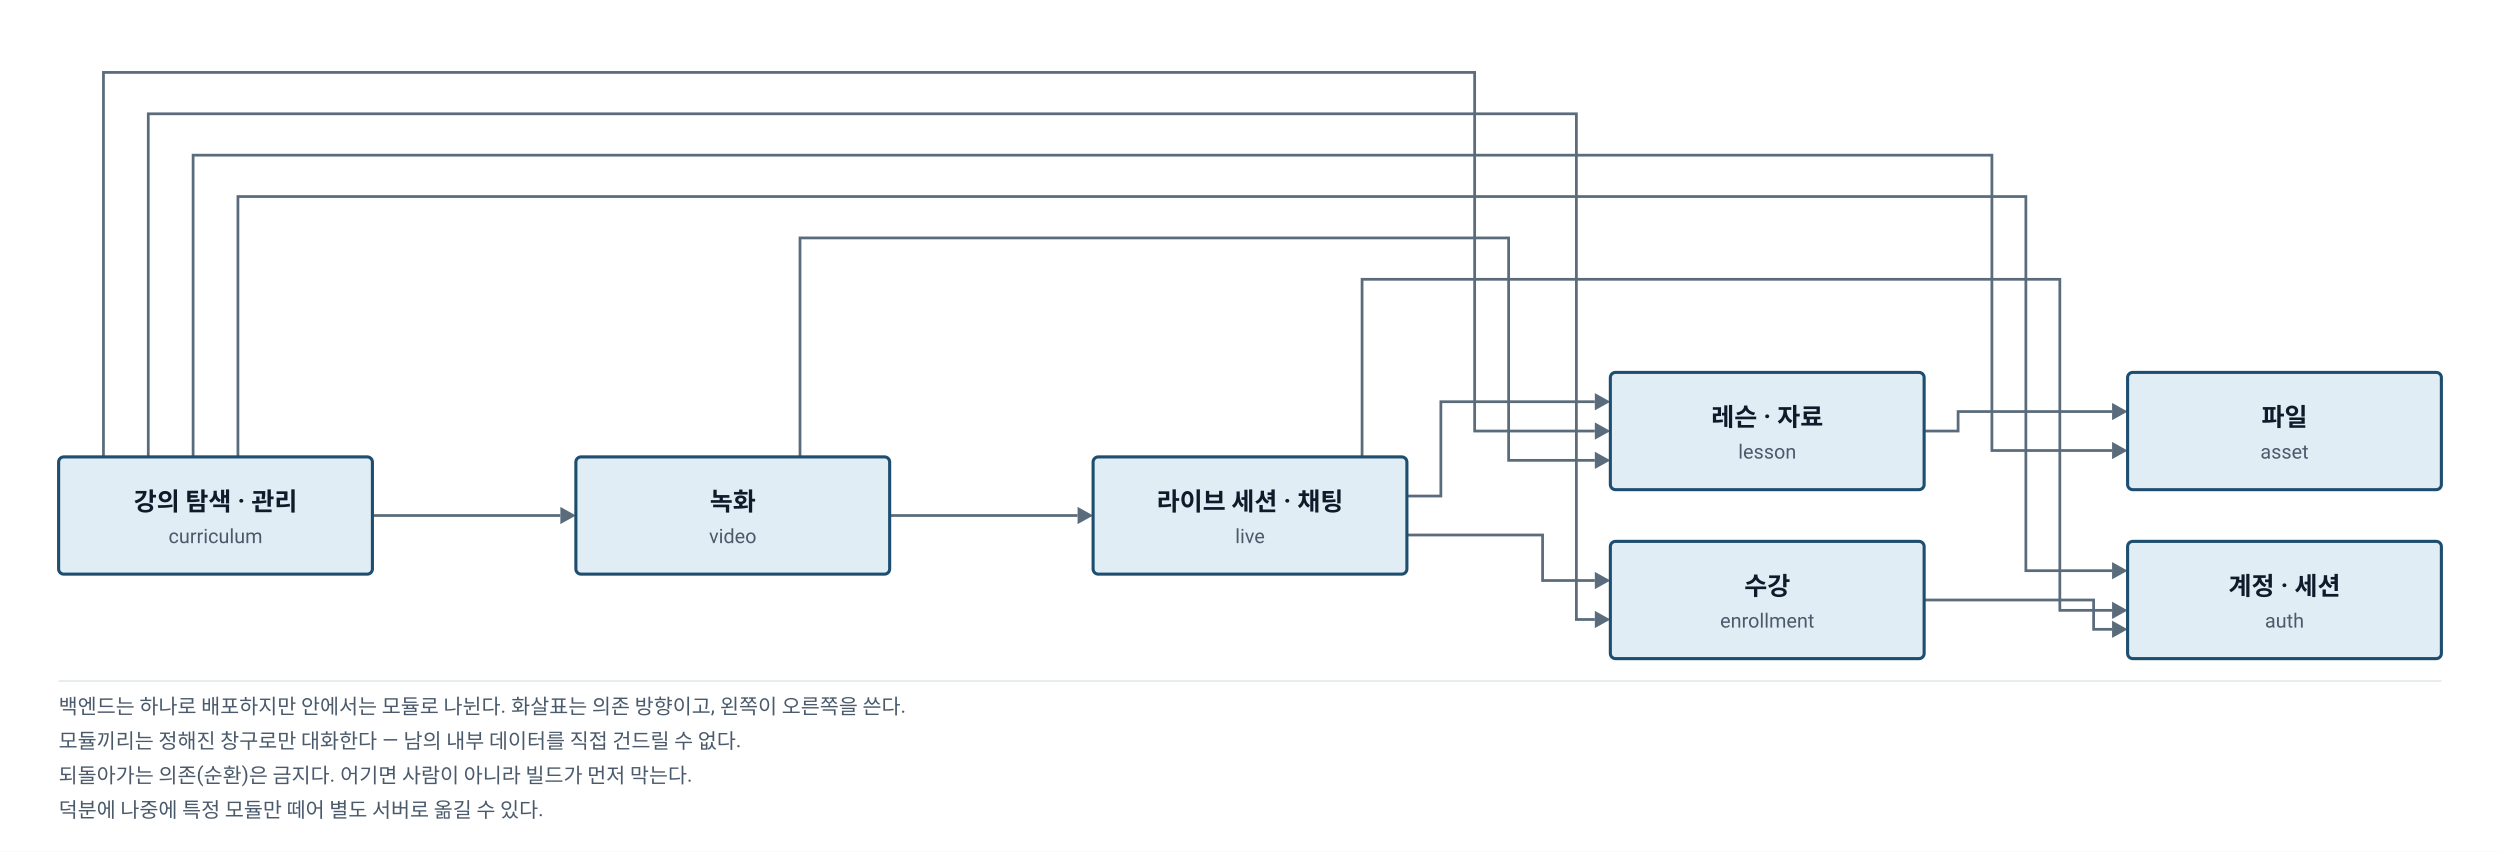
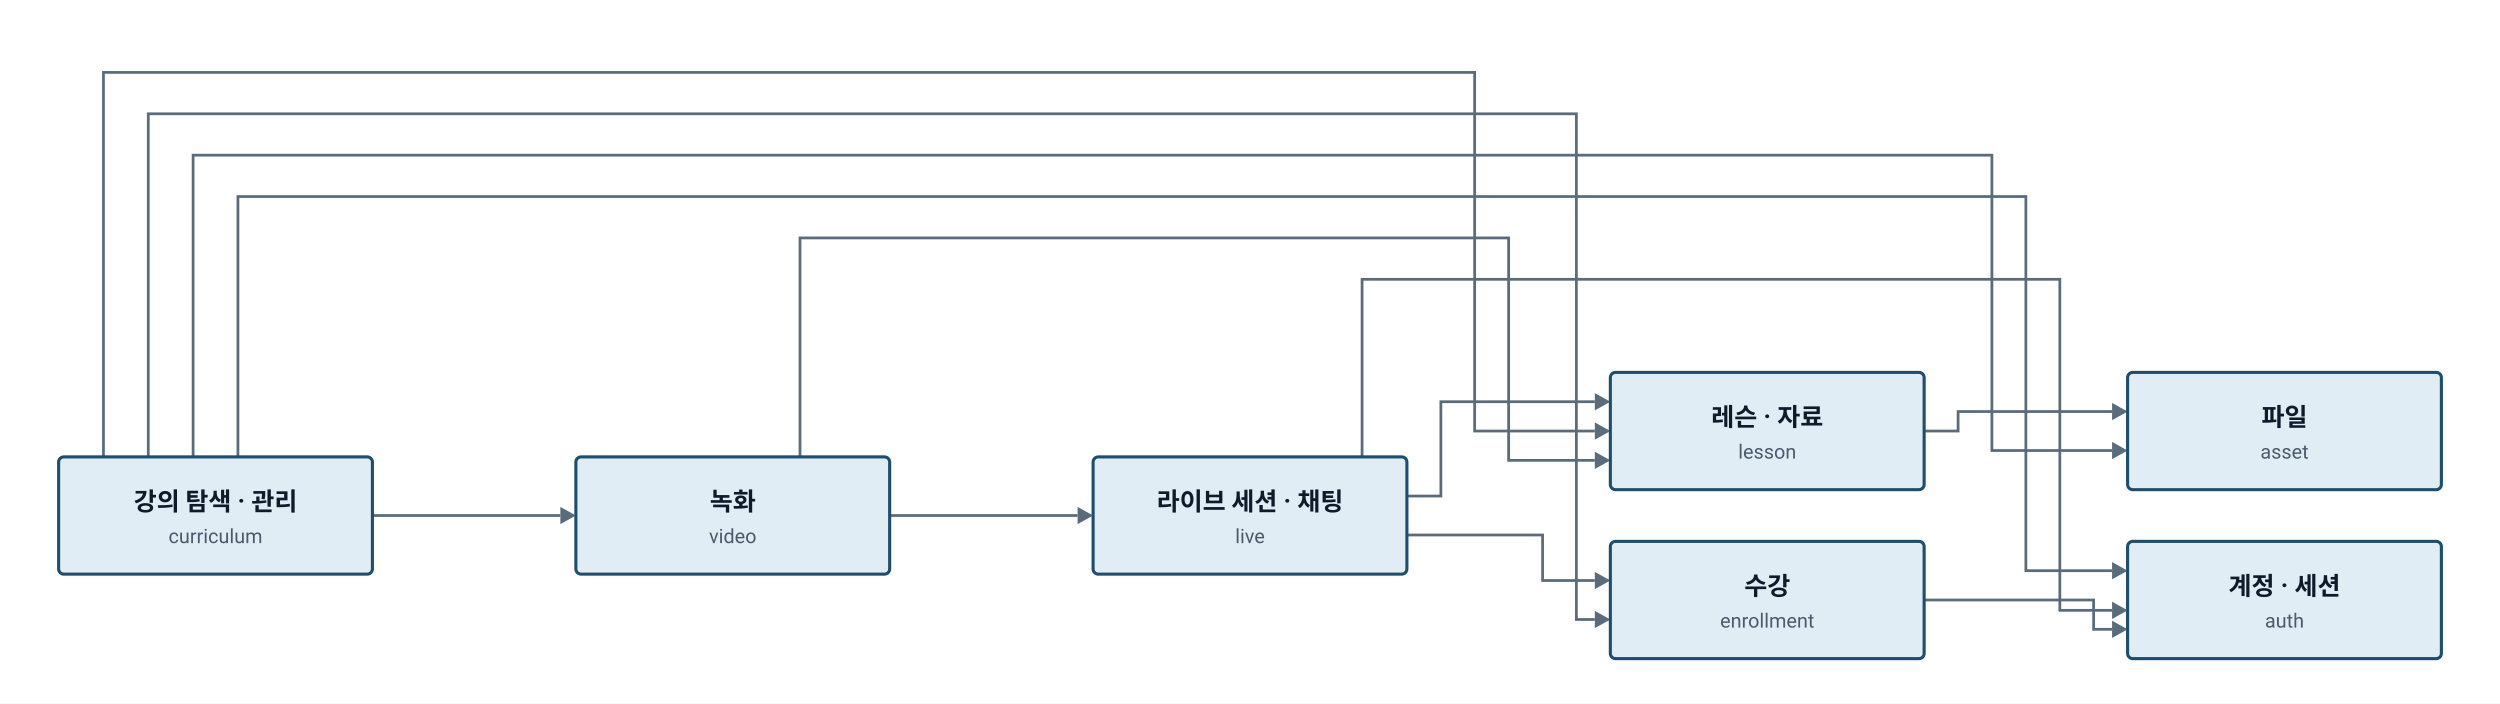
- <svg xmlns="http://www.w3.org/2000/svg" viewBox="0 0 1450 494" width="1450" height="494" role="img">
+ <svg xmlns="http://www.w3.org/2000/svg" viewBox="0 0 1450 408" width="1450" height="408" role="img">
  <style>text{font-family:system-ui,-apple-system,"Segoe UI",Roboto,"Malgun Gothic","Apple SD Gothic Neo","Noto Sans KR",sans-serif}</style>
  <rect width="100%" height="100%" fill="#FFFFFF" />
  <path d="M216.0,299.0 H325.0" fill="none" stroke="#5A6C7B" stroke-width="1.6" />
  <path d="M334.0,299.0 l-9,-5 l0,10 z" fill="#5A6C7B" />
  <path d="M516.0,299.0 H625.0" fill="none" stroke="#5A6C7B" stroke-width="1.6" />
  <path d="M634.0,299.0 l-9,-5 l0,10 z" fill="#5A6C7B" />
  <path d="M816.0,287.7 H835.7 V233.0 H925.0" fill="none" stroke="#5A6C7B" stroke-width="1.6" />
  <path d="M934.0,233.0 l-9,-5 l0,10 z" fill="#5A6C7B" />
  <path d="M816.0,310.3 H894.7 V336.7 H925.0" fill="none" stroke="#5A6C7B" stroke-width="1.6" />
  <path d="M934.0,336.7 l-9,-5 l0,10 z" fill="#5A6C7B" />
  <path d="M1116.0,250.0 H1135.7 V238.7 H1225.0" fill="none" stroke="#5A6C7B" stroke-width="1.6" />
  <path d="M1234.0,238.7 l-9,-5 l0,10 z" fill="#5A6C7B" />
  <path d="M1116.0,348.0 H1214.3 V365.0 H1225.0" fill="none" stroke="#5A6C7B" stroke-width="1.6" />
  <path d="M1234.0,365.0 l-9,-5 l0,10 z" fill="#5A6C7B" />
  <path d="M60.0,265.0 V42.0 H855.3 V250.0 H925.0" fill="none" stroke="#5A6C7B" stroke-width="1.6" />
  <path d="M934.0,250.0 l-9,-5 l0,10 z" fill="#5A6C7B" />
  <path d="M86.0,265.0 V66.0 H914.3 V359.3 H925.0" fill="none" stroke="#5A6C7B" stroke-width="1.6" />
  <path d="M934.0,359.3 l-9,-5 l0,10 z" fill="#5A6C7B" />
  <path d="M112.0,265.0 V90.0 H1155.3 V261.3 H1225.0" fill="none" stroke="#5A6C7B" stroke-width="1.6" />
  <path d="M1234.0,261.3 l-9,-5 l0,10 z" fill="#5A6C7B" />
  <path d="M138.0,265.0 V114.0 H1175.0 V331.0 H1225.0" fill="none" stroke="#5A6C7B" stroke-width="1.6" />
  <path d="M1234.0,331.0 l-9,-5 l0,10 z" fill="#5A6C7B" />
  <path d="M464.0,265.0 V138.0 H875.0 V267.0 H925.0" fill="none" stroke="#5A6C7B" stroke-width="1.6" />
  <path d="M934.0,267.0 l-9,-5 l0,10 z" fill="#5A6C7B" />
  <path d="M790.0,265.0 V162.0 H1194.7 V354.0 H1225.0" fill="none" stroke="#5A6C7B" stroke-width="1.6" />
  <path d="M1234.0,354.0 l-9,-5 l0,10 z" fill="#5A6C7B" />
  <rect x="34.0" y="265.0" width="182.0" height="68.0" rx="3" fill="#E1EDF4" stroke="#1D4E6F" stroke-width="1.8" />
  <text x="125.0" y="296.0" text-anchor="middle" font-size="14.5" font-weight="650" fill="#0F1B2A">강의 탐색 · 관리</text>
  <text x="125.0" y="315.0" text-anchor="middle" font-size="11.5" fill="#4A5A6B">curriculum</text>
  <rect x="334.0" y="265.0" width="182.0" height="68.0" rx="3" fill="#E1EDF4" stroke="#1D4E6F" stroke-width="1.8" />
  <text x="425.0" y="296.0" text-anchor="middle" font-size="14.5" font-weight="650" fill="#0F1B2A">녹화</text>
  <text x="425.0" y="315.0" text-anchor="middle" font-size="11.5" fill="#4A5A6B">video</text>
  <rect x="634.0" y="265.0" width="182.0" height="68.0" rx="3" fill="#E1EDF4" stroke="#1D4E6F" stroke-width="1.8" />
  <text x="725.0" y="296.0" text-anchor="middle" font-size="14.5" font-weight="650" fill="#0F1B2A">라이브 세션 · 채팅</text>
  <text x="725.0" y="315.0" text-anchor="middle" font-size="11.5" fill="#4A5A6B">live</text>
  <rect x="934.0" y="216.0" width="182.0" height="68.0" rx="3" fill="#E1EDF4" stroke="#1D4E6F" stroke-width="1.8" />
  <text x="1025.0" y="247.0" text-anchor="middle" font-size="14.5" font-weight="650" fill="#0F1B2A">레슨 · 자료</text>
  <text x="1025.0" y="266.0" text-anchor="middle" font-size="11.5" fill="#4A5A6B">lesson</text>
  <rect x="934.0" y="314.0" width="182.0" height="68.0" rx="3" fill="#E1EDF4" stroke="#1D4E6F" stroke-width="1.8" />
  <text x="1025.0" y="345.0" text-anchor="middle" font-size="14.5" font-weight="650" fill="#0F1B2A">수강</text>
  <text x="1025.0" y="364.0" text-anchor="middle" font-size="11.5" fill="#4A5A6B">enrollment</text>
  <rect x="1234.0" y="216.0" width="182.0" height="68.0" rx="3" fill="#E1EDF4" stroke="#1D4E6F" stroke-width="1.8" />
  <text x="1325.0" y="247.0" text-anchor="middle" font-size="14.5" font-weight="650" fill="#0F1B2A">파일</text>
  <text x="1325.0" y="266.0" text-anchor="middle" font-size="11.5" fill="#4A5A6B">asset</text>
  <rect x="1234.0" y="314.0" width="182.0" height="68.0" rx="3" fill="#E1EDF4" stroke="#1D4E6F" stroke-width="1.8" />
  <text x="1325.0" y="345.0" text-anchor="middle" font-size="14.5" font-weight="650" fill="#0F1B2A">계정 · 세션</text>
  <text x="1325.0" y="364.0" text-anchor="middle" font-size="11.5" fill="#4A5A6B">auth</text>
-   <line x1="34" y1="395.0" x2="1416.0" y2="395.0" stroke="#E3E9ED" />
-   <text x="34" y="414.0" font-size="12" fill="#4A5A6B">백엔드는 하나로 배포하지만 안에서는 모듈로 나뉜다. 화살표는 의존 방향이고, 왼쪽이 오른쪽을 쓴다.</text>
-   <text x="34" y="434.0" font-size="12" fill="#4A5A6B">모듈끼리는 정해진 창구로만 대화한다 — 남의 내부 데이터를 직접 건드릴 수 없다.</text>
-   <text x="34" y="454.0" font-size="12" fill="#4A5A6B">되돌아가는 의존(순환)은 금지다. 어기면 사람이 아니라 빌드가 먼저 막는다.</text>
-   <text x="34" y="474.0" font-size="12" fill="#4A5A6B">덕분에 나중에 특정 모듈만 떼어 별도 서버로 옮길 수 있다.</text>
</svg>
